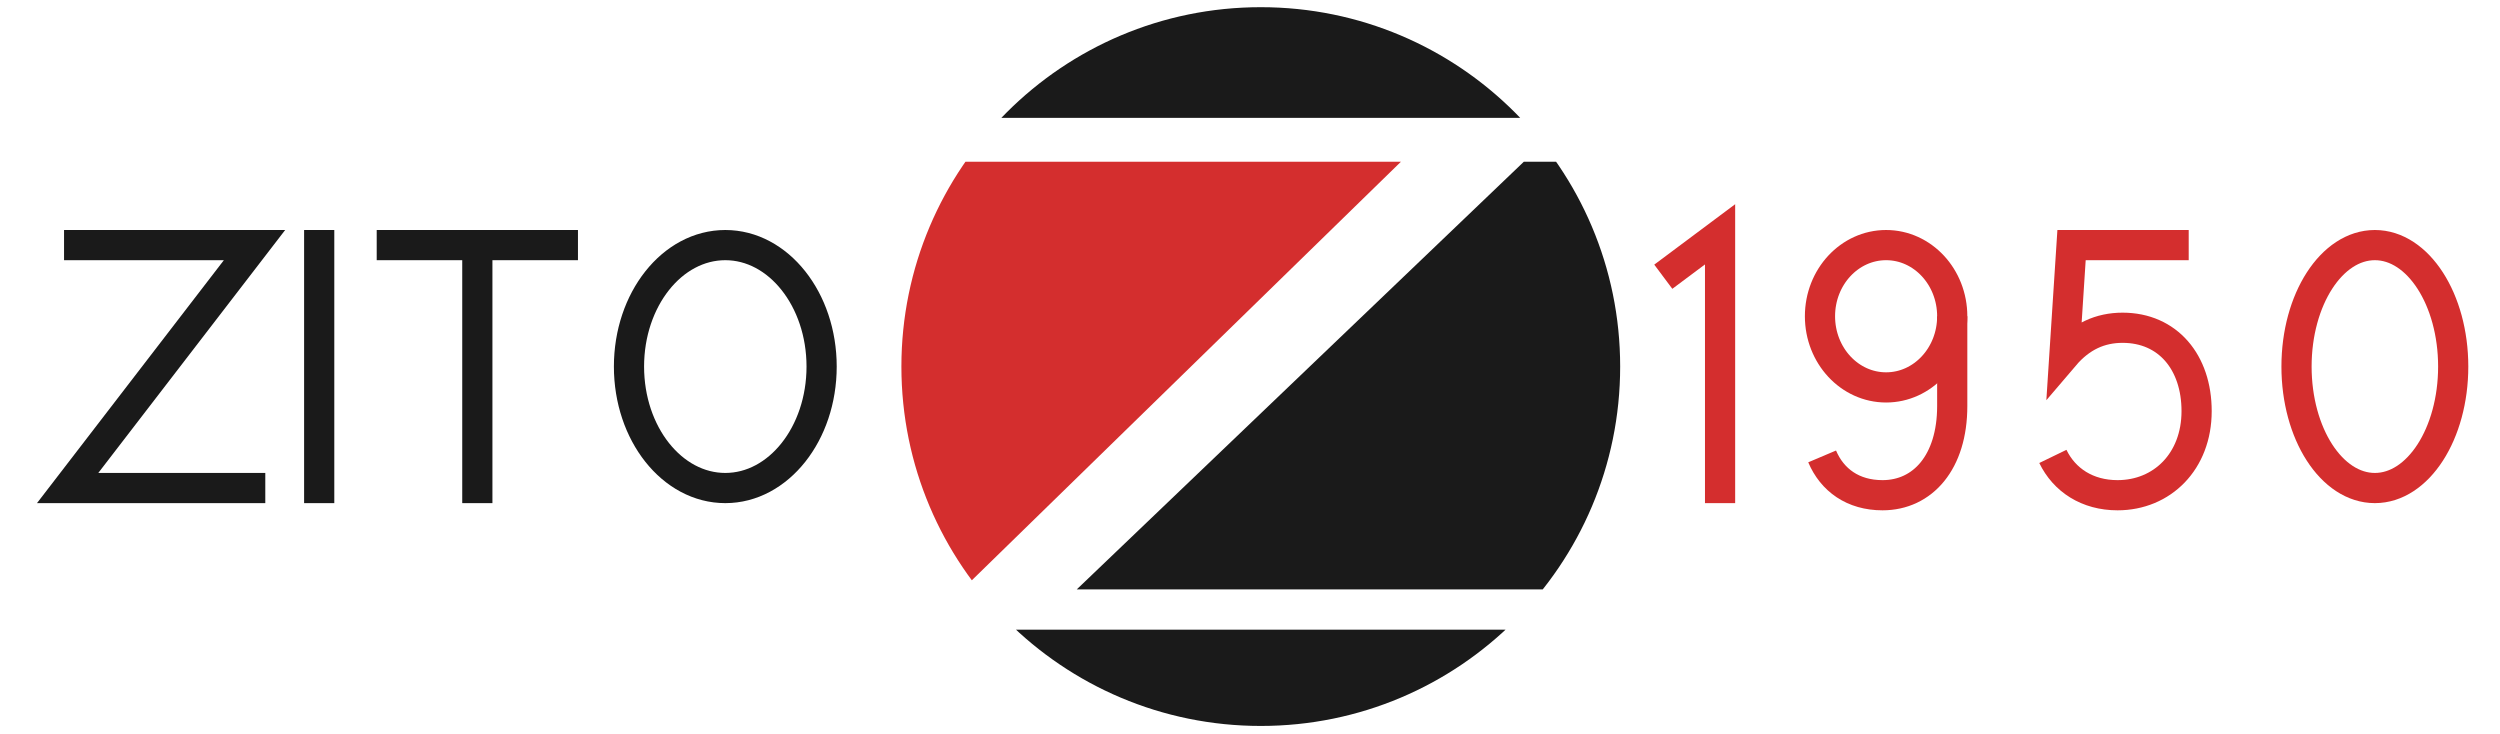
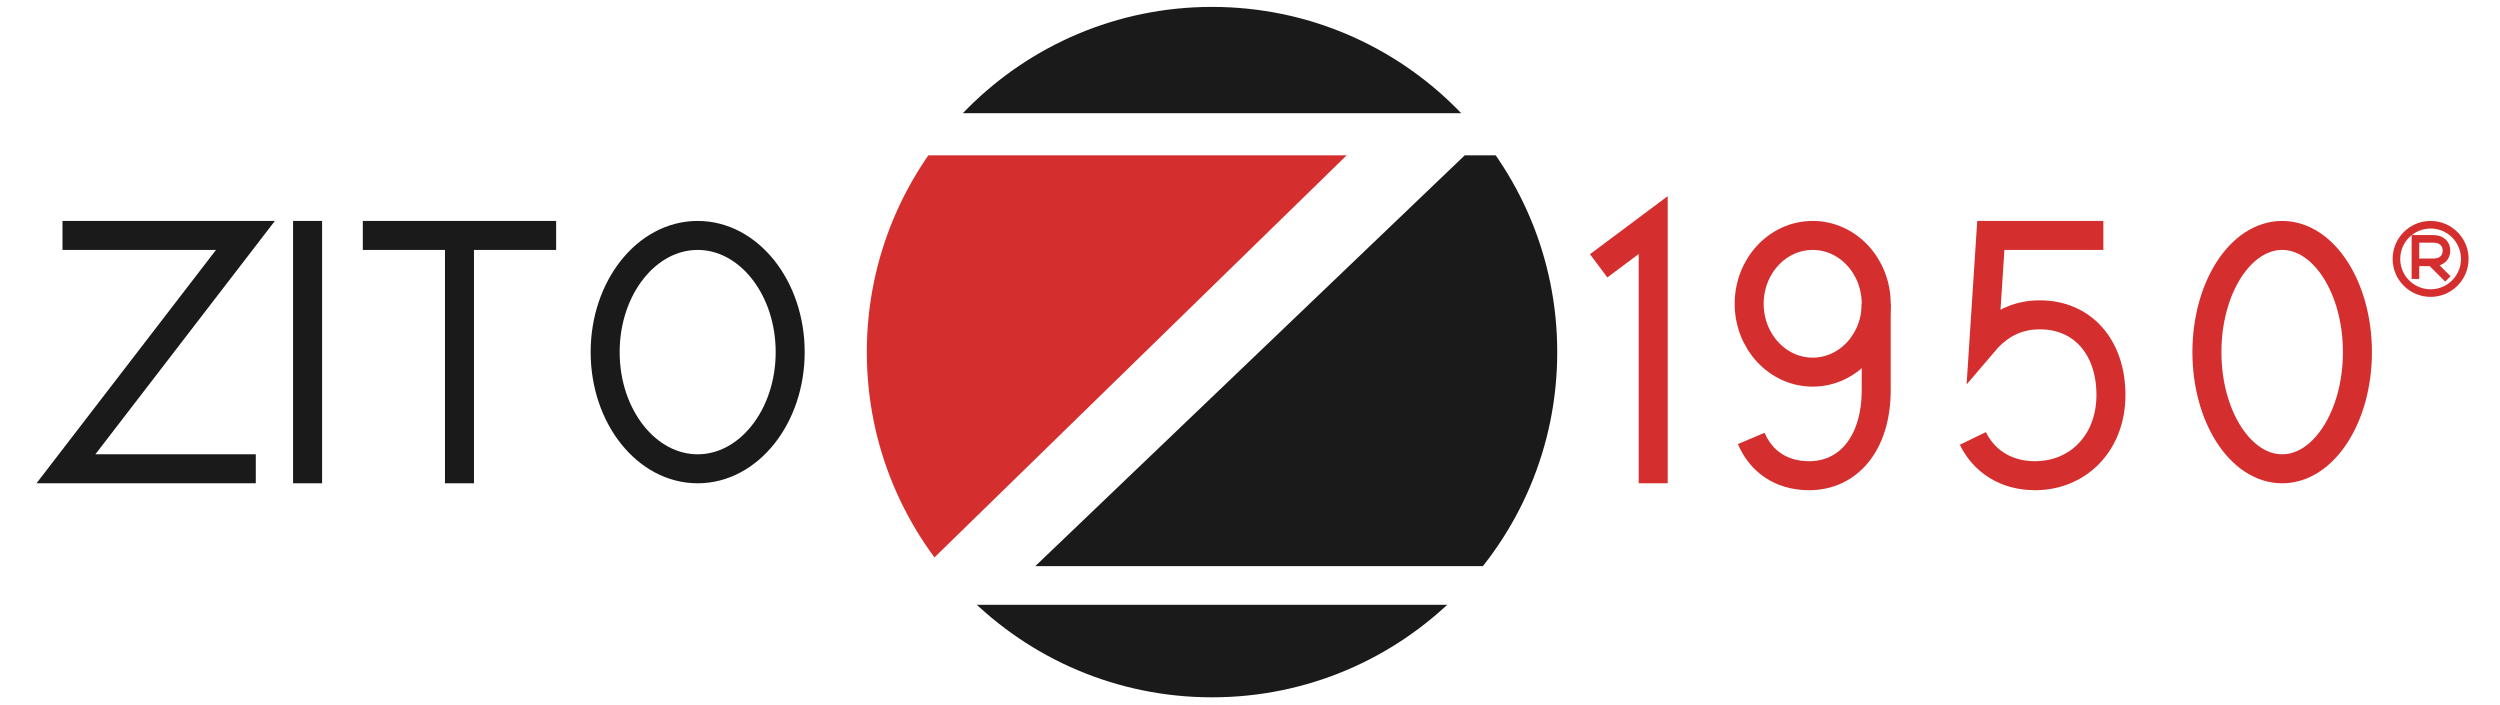
- <svg xmlns="http://www.w3.org/2000/svg" viewBox="-122 -1 341 102" width="341" height="100" role="img" aria-label="ZITO 1950">
+ <svg xmlns="http://www.w3.org/2000/svg" viewBox="-122 -1 355 102" width="355" height="100" role="img" aria-label="ZITO 1950®">
  <defs>
    <clipPath id="zd">
      <circle cx="50" cy="50" r="50" />
    </clipPath>
  </defs>
  <g fill="none" stroke-width="4.2" stroke-linejoin="miter" stroke-miterlimit="4" stroke="#1a1a1a">
    <path d="M-116.5 33.1H-90L-116 66.9H-88.5" />
    <path d="M-81 31V69" />
    <path d="M-73 33.1H-45M-59 33.1V69" />
    <ellipse cx="-24.5" cy="50" rx="13.4" ry="16.9" />
  </g>
  <g clip-path="url(#zd)">
    <path fill="#1a1a1a" d="M0 0H100V15.4H0Z" />
    <path fill="#d42e2e" d="M0 21.5H69.5L8.5 81H0Z" />
    <path fill="#1a1a1a" d="M86.6 21.5H100V81H24.4Z" />
    <path fill="#1a1a1a" d="M0 86.6H100V100H0Z" />
  </g>
  <g fill="none" stroke-width="4.2" stroke-linejoin="miter" stroke-miterlimit="4" stroke="#d42e2e">
    <path d="M106 37.5L113.9 31.6V69" />
    <g transform="translate(7.5 0)">
      <ellipse cx="129.5" cy="43" rx="9.2" ry="9.9" />
      <path d="M138.7 43V55.5C138.7 63.3 134.6 67.9 129 67.9C124.9 67.9 122 65.8 120.6 62.5" />
    </g>
    <g transform="translate(6.6 0)">
      <path d="M172.5 33.1H156.2L155.2 48.5C157.5 45.8 160.2 44.6 163.3 44.6C169.6 44.6 173.6 49.4 173.6 56.2C173.6 63.2 168.8 67.9 162.6 67.9C158.4 67.9 155.2 65.8 153.6 62.5" />
    </g>
    <ellipse cx="205" cy="50" rx="10.9" ry="16.9" />
  </g>
+   <g fill="none" stroke="#d42e2e" stroke-width="1.1" stroke-linejoin="miter">
+     <circle cx="226.5" cy="36.5" r="4.95" />
+     <path d="M224.3 39.4V33.6H226.9C228.1 33.6 228.8 34.3 228.8 35.3C228.8 36.3 228.1 37 226.9 37H224.3M226.6 37L229 39.4" />
+   </g>
</svg>
